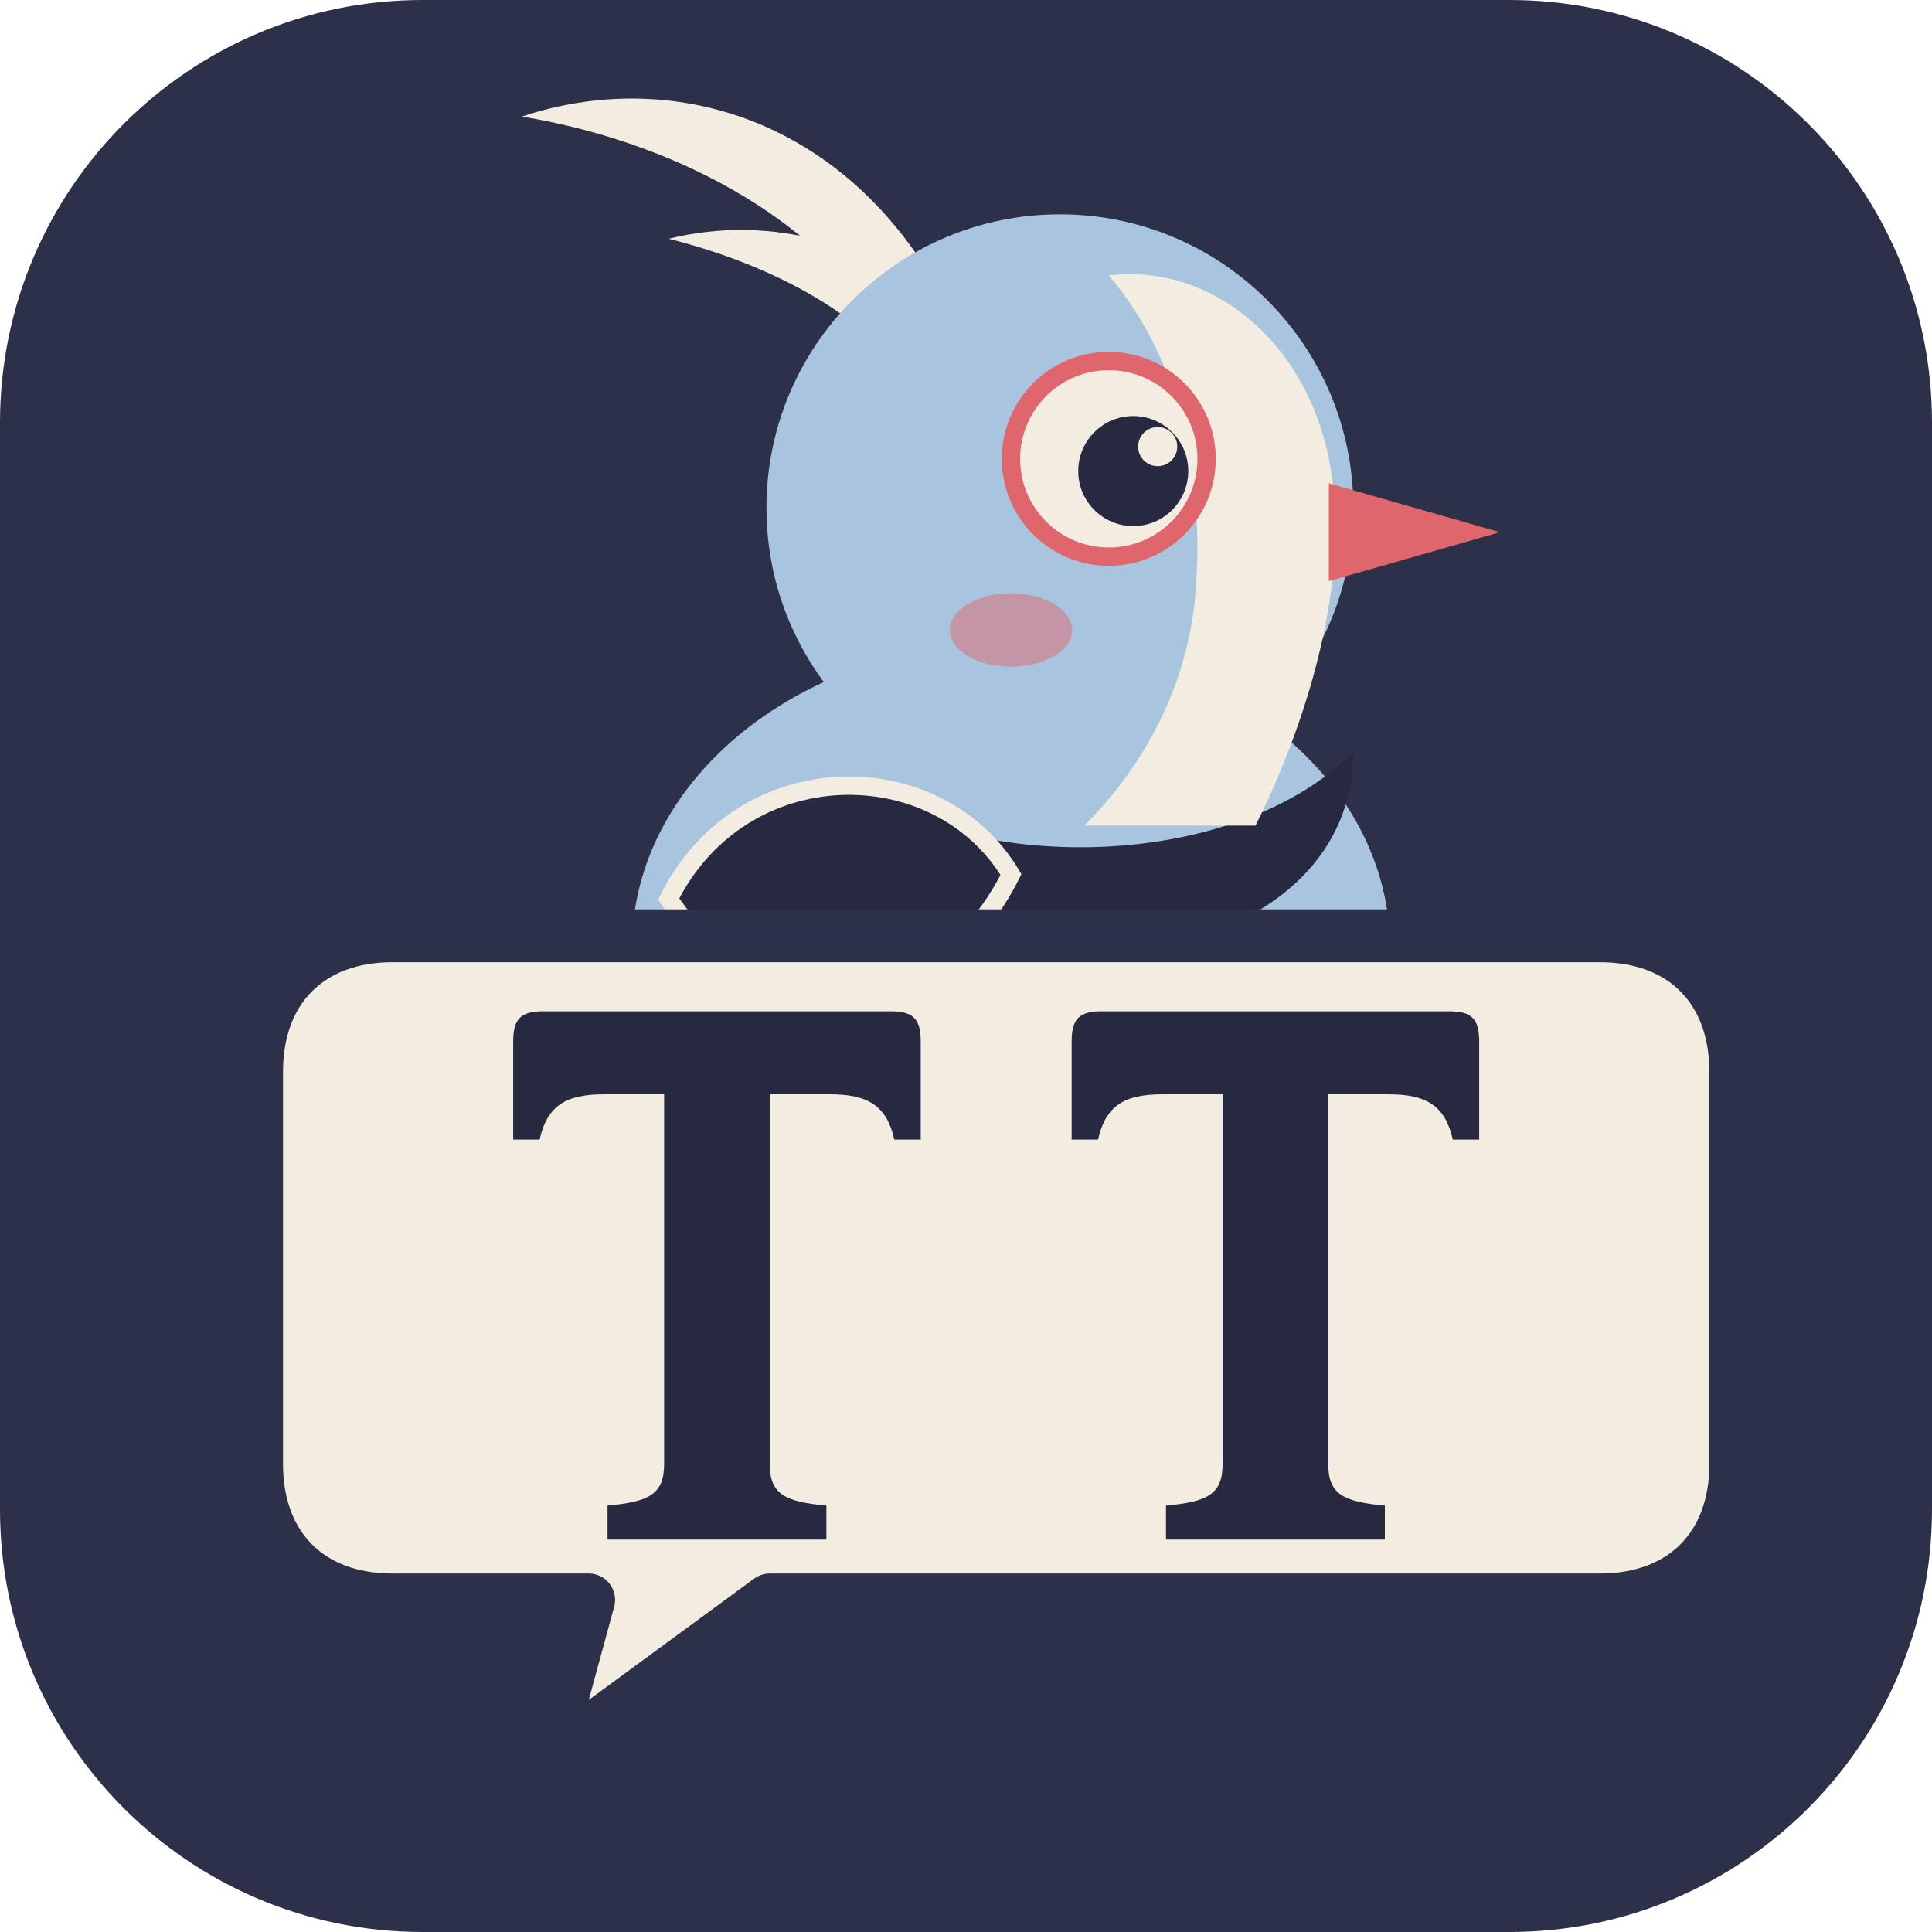
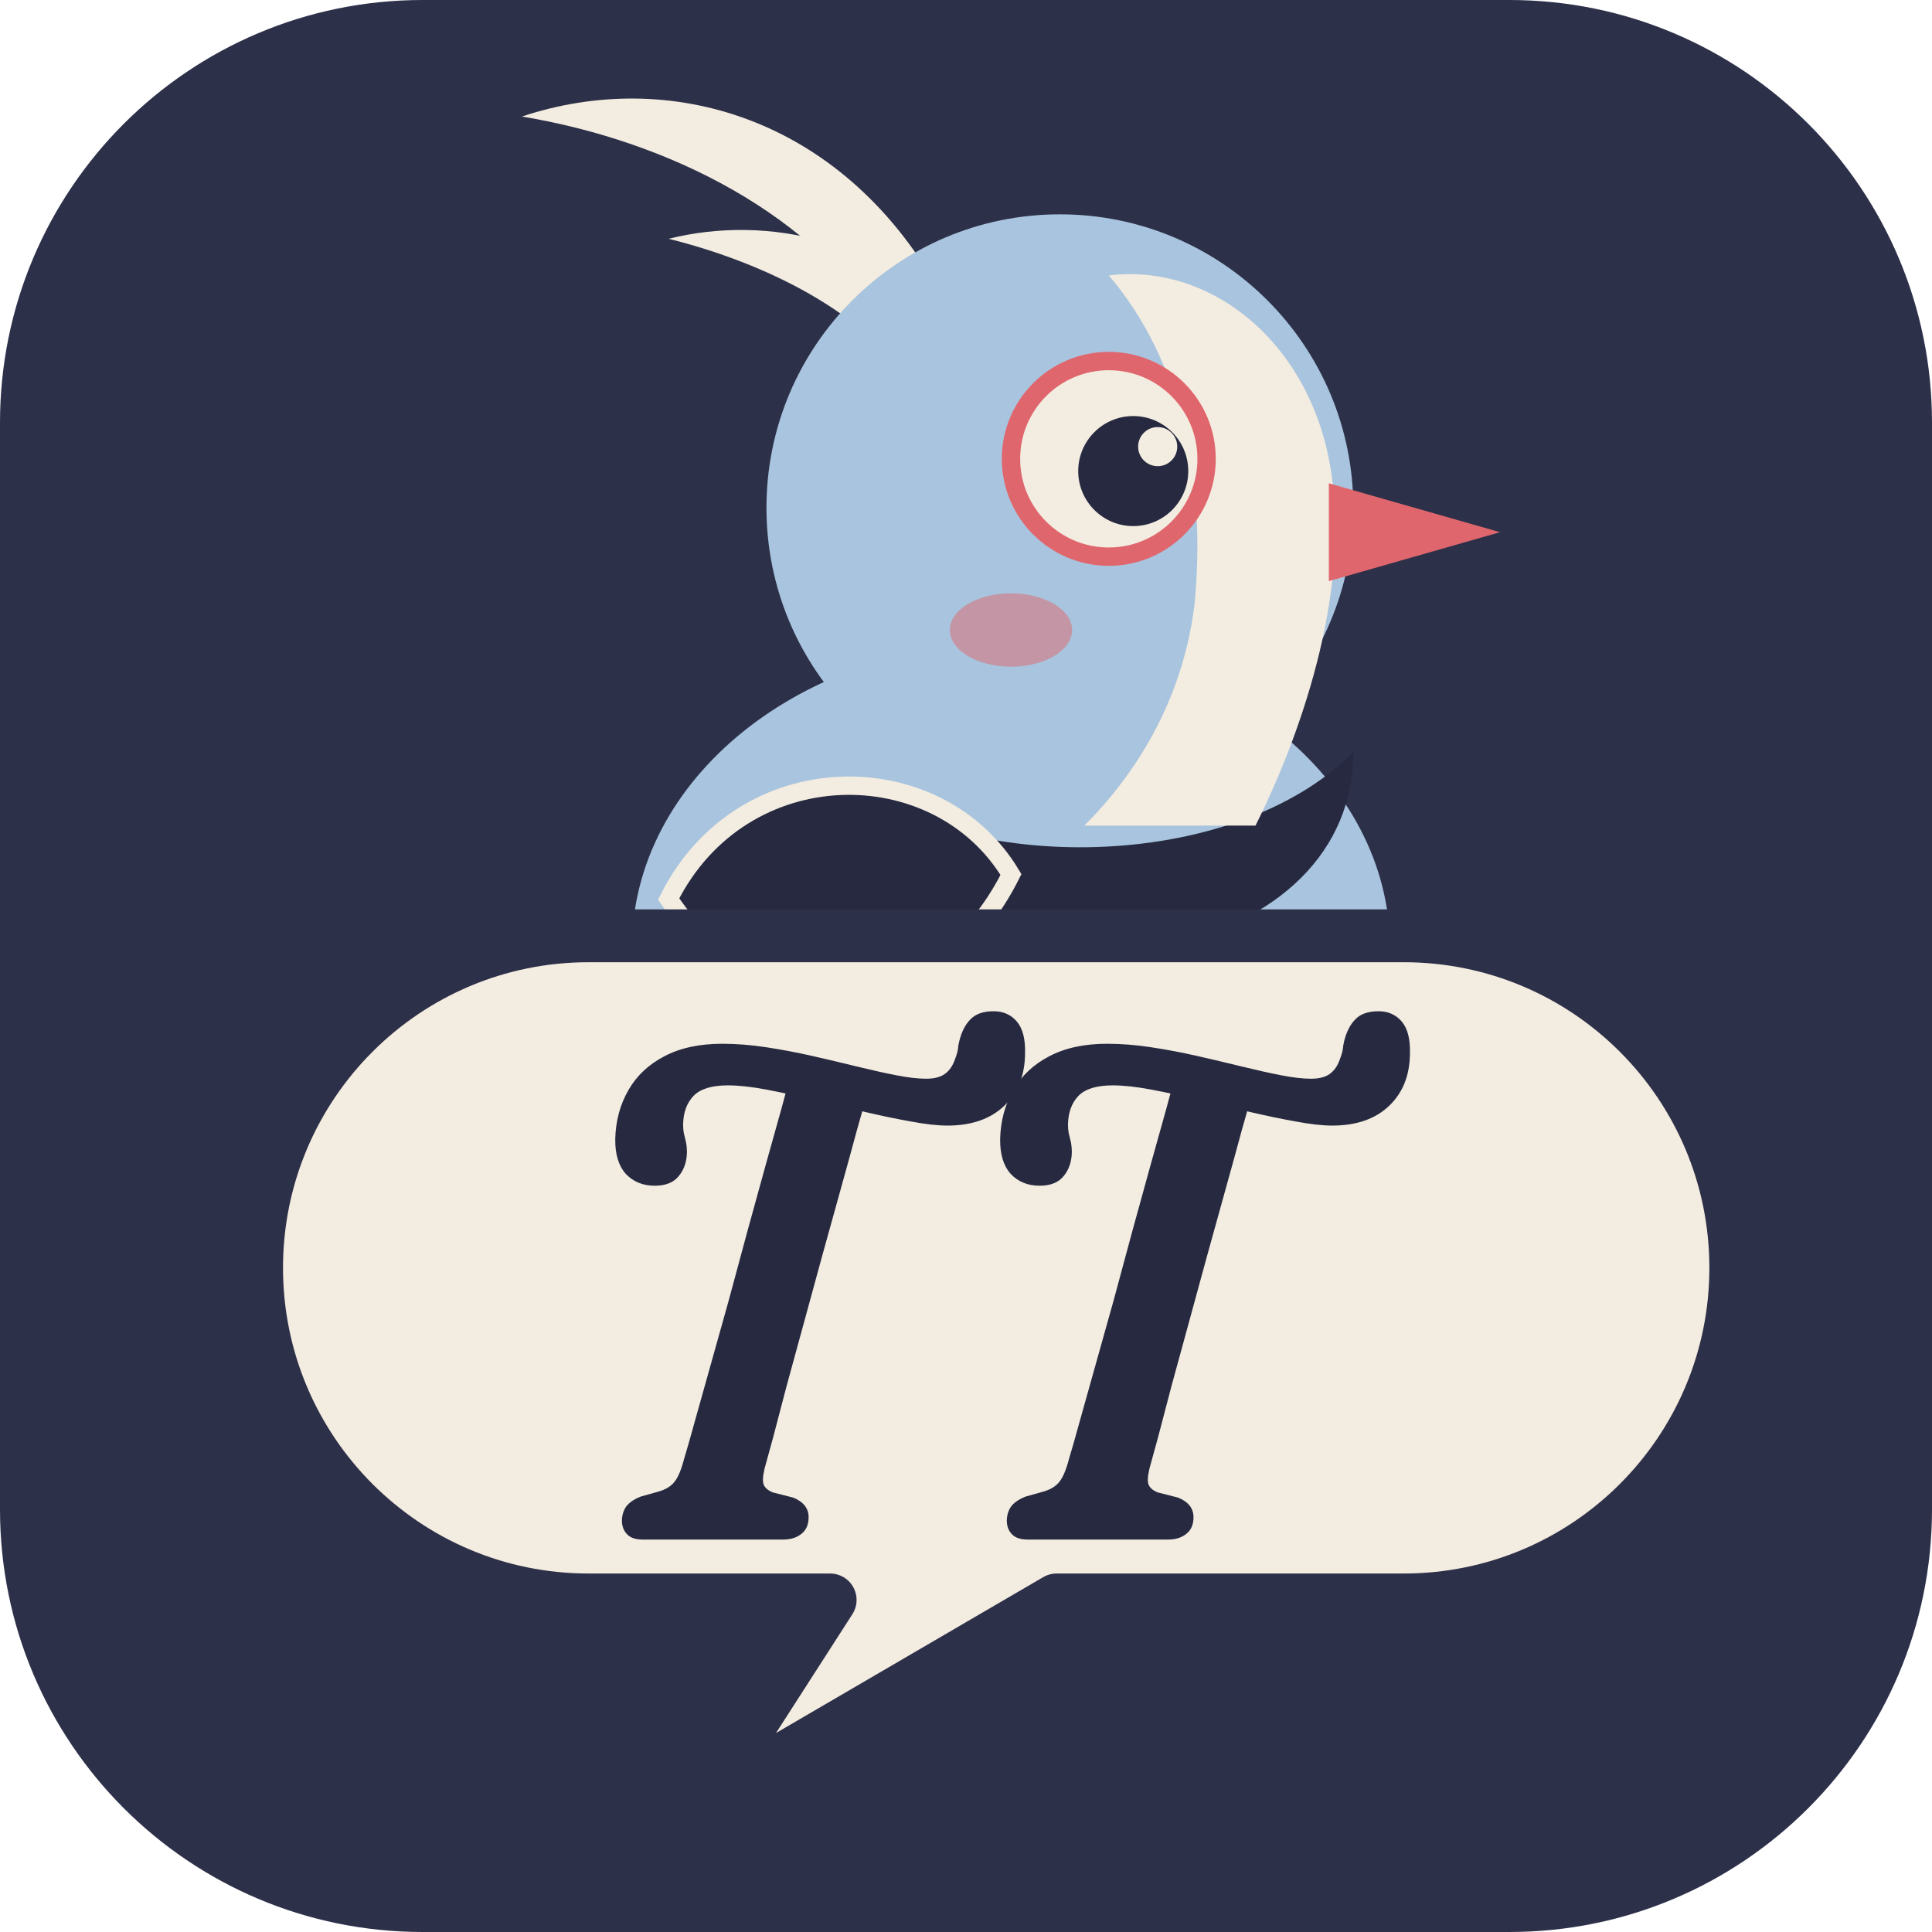
<svg xmlns="http://www.w3.org/2000/svg" viewBox="0 0 64 64">
  <rect width="64" height="64" rx="14" fill="#2D3049" />
  <g transform="translate(3 -3.5) scale(.25)">
    <g transform="translate(28 10) scale(1.62)">
      <ellipse fill="#A9C4DE" cx="58" cy="80" rx="31" ry="25" />
      <ellipse fill="#F3ECE0" cx="64" cy="88" rx="20" ry="15" />
      <path fill="#262940" d="M44 66 C54 74 76 74 86 64 C86 72 80 78 70 80 C58 81 48 76 44 66 Z" />
      <path fill="#262940" stroke="#F3ECE0" stroke-width="1.5" d="M30 76 C36 64 52 64 58 74 C52 86 38 88 30 76 Z" />
      <path fill="#F3ECE0" d="M52 26 C44 12 30 8 18 12 C30 14 42 20 48 30 Z" />
      <path fill="#F3ECE0" d="M54 30 C48 22 38 20 30 22 C38 24 46 28 50 34 Z" />
      <circle fill="#A9C4DE" cx="62" cy="44" r="24" />
      <path fill="#F3ECE0" d="M84 40 C82 30 74 24 66 25 C72 32 74 42 73 52 C72 60 68 66 64 70 L78 70 C82 62 86 50 84 40 Z" />
      <path fill="#E0666D" d="M84 42 L98 46 L84 50 Z" />
      <ellipse fill="#E0666D" fill-opacity=".5" cx="58" cy="54" rx="5" ry="3" />
      <circle fill="#F3ECE0" stroke="#E0666D" stroke-width="1.5" cx="66" cy="40" r="8" />
      <circle fill="#262940" cx="68" cy="41" r="4.5" />
      <circle fill="#F3ECE0" cx="70" cy="39" r="1.6" />
    </g>
-     <path fill="#F3ECE0" stroke="#2D3049" stroke-width="7" stroke-linejoin="round" d="M40 138 H200 C211 138 218 145 218 156 V208 C218 219 211 226 200 226 H90 L60 248 L66 226 H40 C29 226 22 219 22 208 V156 C22 145 29 138 40 138 Z" />
-     <path fill="#262940" transform="translate(56 148)" d="M0 4 C0 1 1 0 4 0 H50 C53 0 54 1 54 4 V17 H50.5 C49.5 12.5 47 11 42 11 H34 V60 C34 64 36 65 41.5 65.5 V70 H12.5 V65.5 C18 65 20 64 20 60 V11 H12 C7 11 4.5 12.5 3.5 17 H0 Z" />
-     <path fill="#262940" transform="translate(130 148)" d="M0 4 C0 1 1 0 4 0 H50 C53 0 54 1 54 4 V17 H50.5 C49.5 12.5 47 11 42 11 H34 V60 C34 64 36 65 41.5 65.5 V70 H12.5 V65.5 C18 65 20 64 20 60 V11 H12 C7 11 4.5 12.5 3.5 17 H0 Z" />
+     <path fill="#F3ECE0" stroke="#2D3049" stroke-width="7" stroke-linejoin="round" d="M66 138 H174 A44 44 0 0 1 174 226 H128 L80 254 L98 226 H66 A44 44 0 0 1 66 138 Z" />
+     <path fill="#262940" transform="translate(61 218) scale(0.04633 -0.04633)" d="M490 1418Q551 1418 616 1408Q682 1398 748 1383Q814 1368 875 1353Q936 1338 987 1328Q1038 1318 1073 1318Q1108 1318 1127 1332Q1146 1346 1155 1372Q1162 1390 1164 1402Q1165 1414 1168 1426Q1178 1466 1200 1488Q1222 1511 1266 1511Q1308 1511 1333 1481Q1358 1451 1356 1389Q1355 1296 1296 1240Q1237 1184 1134 1184Q1091 1184 1028 1196Q966 1207 894 1224Q823 1242 751 1258Q679 1275 616 1287Q552 1299 506 1299Q437 1299 408 1269Q379 1239 378 1187Q378 1175 380 1163Q383 1151 386 1138Q389 1124 389 1107Q388 1067 366 1040Q344 1012 297 1012Q246 1012 214 1046Q183 1081 184 1146Q186 1224 222 1286Q257 1347 324 1382Q392 1418 490 1418ZM611 203Q603 169 609 156Q615 143 634 135L693 120Q737 102 737 64Q737 32 716 16Q696 0 664 0H263Q231 0 217 16Q203 31 203 55Q204 81 218 98Q233 114 257 123L307 137Q339 146 354 166Q369 185 381 231Q392 267 411 336Q430 404 455 493Q480 582 508 682Q535 782 562 882Q590 983 615 1074Q640 1164 660 1235Q679 1306 690 1346L913 1304Q898 1251 876 1174Q855 1096 829 1003Q803 910 776 812Q749 713 723 618Q697 522 674 439Q652 356 636 294Q619 233 611 203Z" />
+     <path fill="#262940" transform="translate(112 218) scale(0.04633 -0.04633)" d="M490 1418Q551 1418 616 1408Q682 1398 748 1383Q814 1368 875 1353Q936 1338 987 1328Q1038 1318 1073 1318Q1108 1318 1127 1332Q1146 1346 1155 1372Q1162 1390 1164 1402Q1165 1414 1168 1426Q1178 1466 1200 1488Q1222 1511 1266 1511Q1308 1511 1333 1481Q1358 1451 1356 1389Q1355 1296 1296 1240Q1237 1184 1134 1184Q1091 1184 1028 1196Q966 1207 894 1224Q823 1242 751 1258Q679 1275 616 1287Q552 1299 506 1299Q437 1299 408 1269Q379 1239 378 1187Q378 1175 380 1163Q383 1151 386 1138Q389 1124 389 1107Q388 1067 366 1040Q344 1012 297 1012Q246 1012 214 1046Q183 1081 184 1146Q186 1224 222 1286Q257 1347 324 1382Q392 1418 490 1418ZM611 203Q603 169 609 156Q615 143 634 135L693 120Q737 102 737 64Q737 32 716 16Q696 0 664 0H263Q231 0 217 16Q203 31 203 55Q204 81 218 98Q233 114 257 123L307 137Q339 146 354 166Q369 185 381 231Q392 267 411 336Q430 404 455 493Q480 582 508 682Q535 782 562 882Q590 983 615 1074Q640 1164 660 1235Q679 1306 690 1346L913 1304Q898 1251 876 1174Q855 1096 829 1003Q803 910 776 812Q749 713 723 618Q697 522 674 439Q652 356 636 294Q619 233 611 203Z" />
  </g>
</svg>
